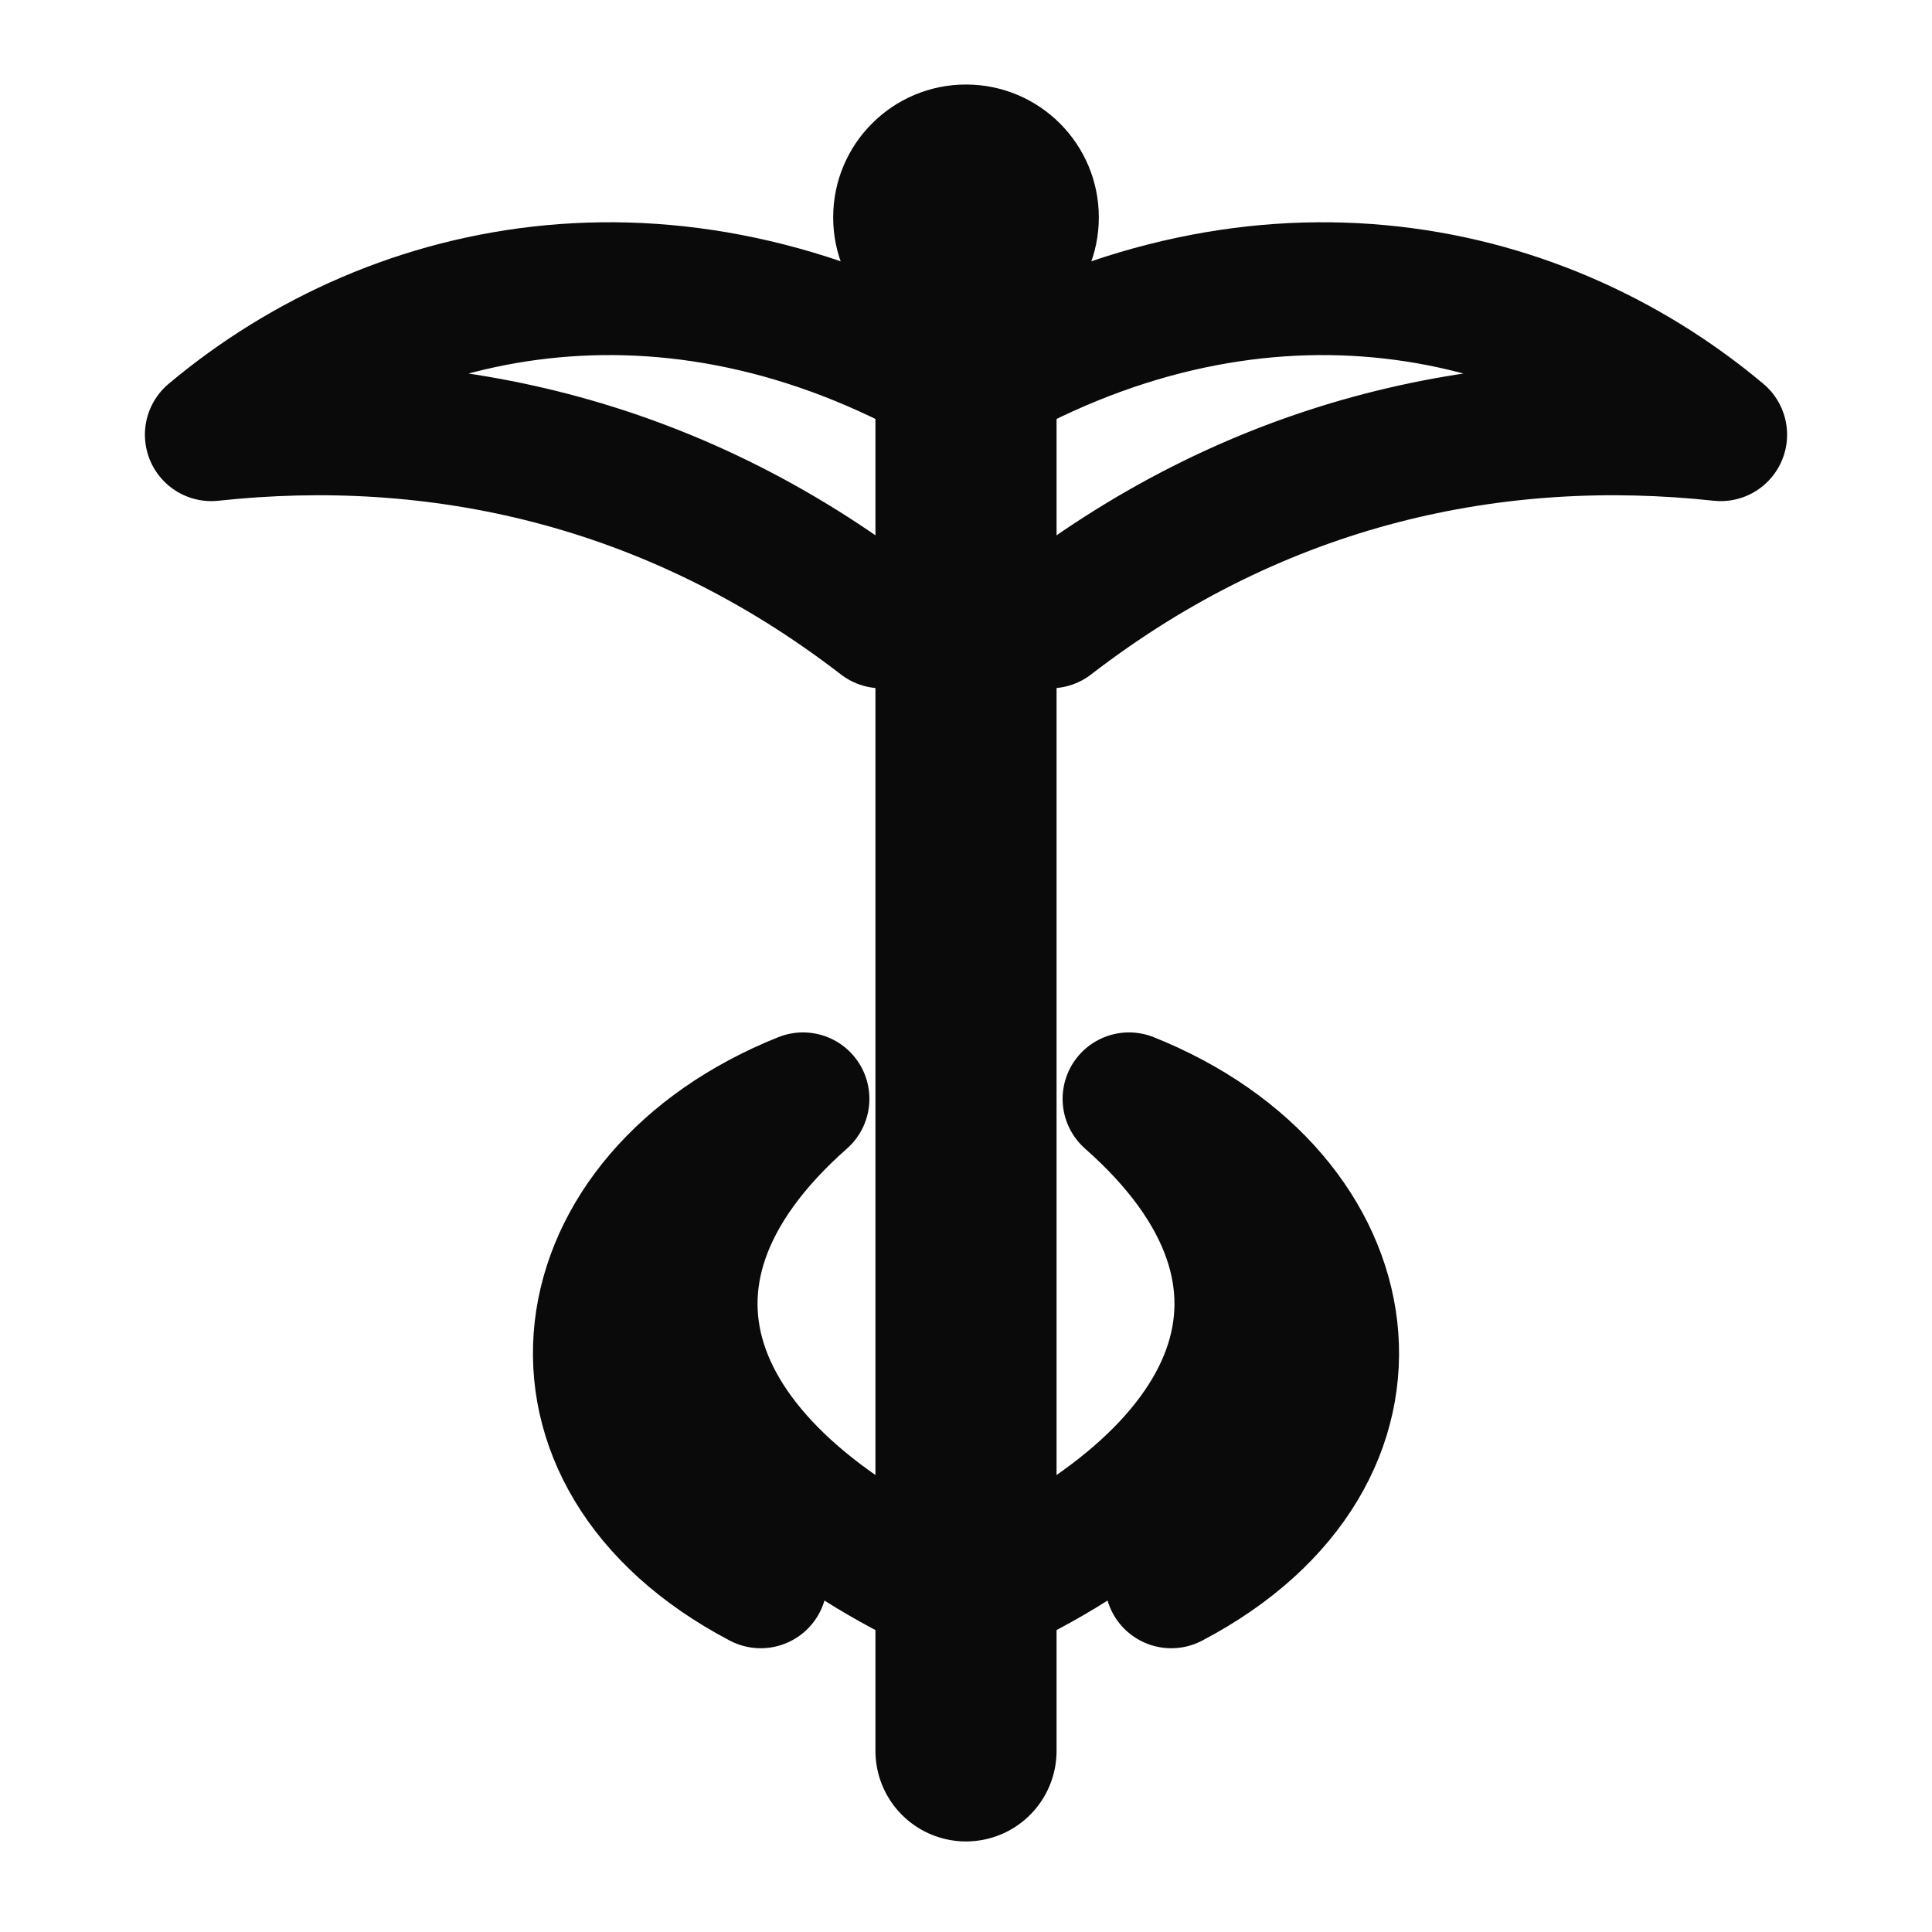
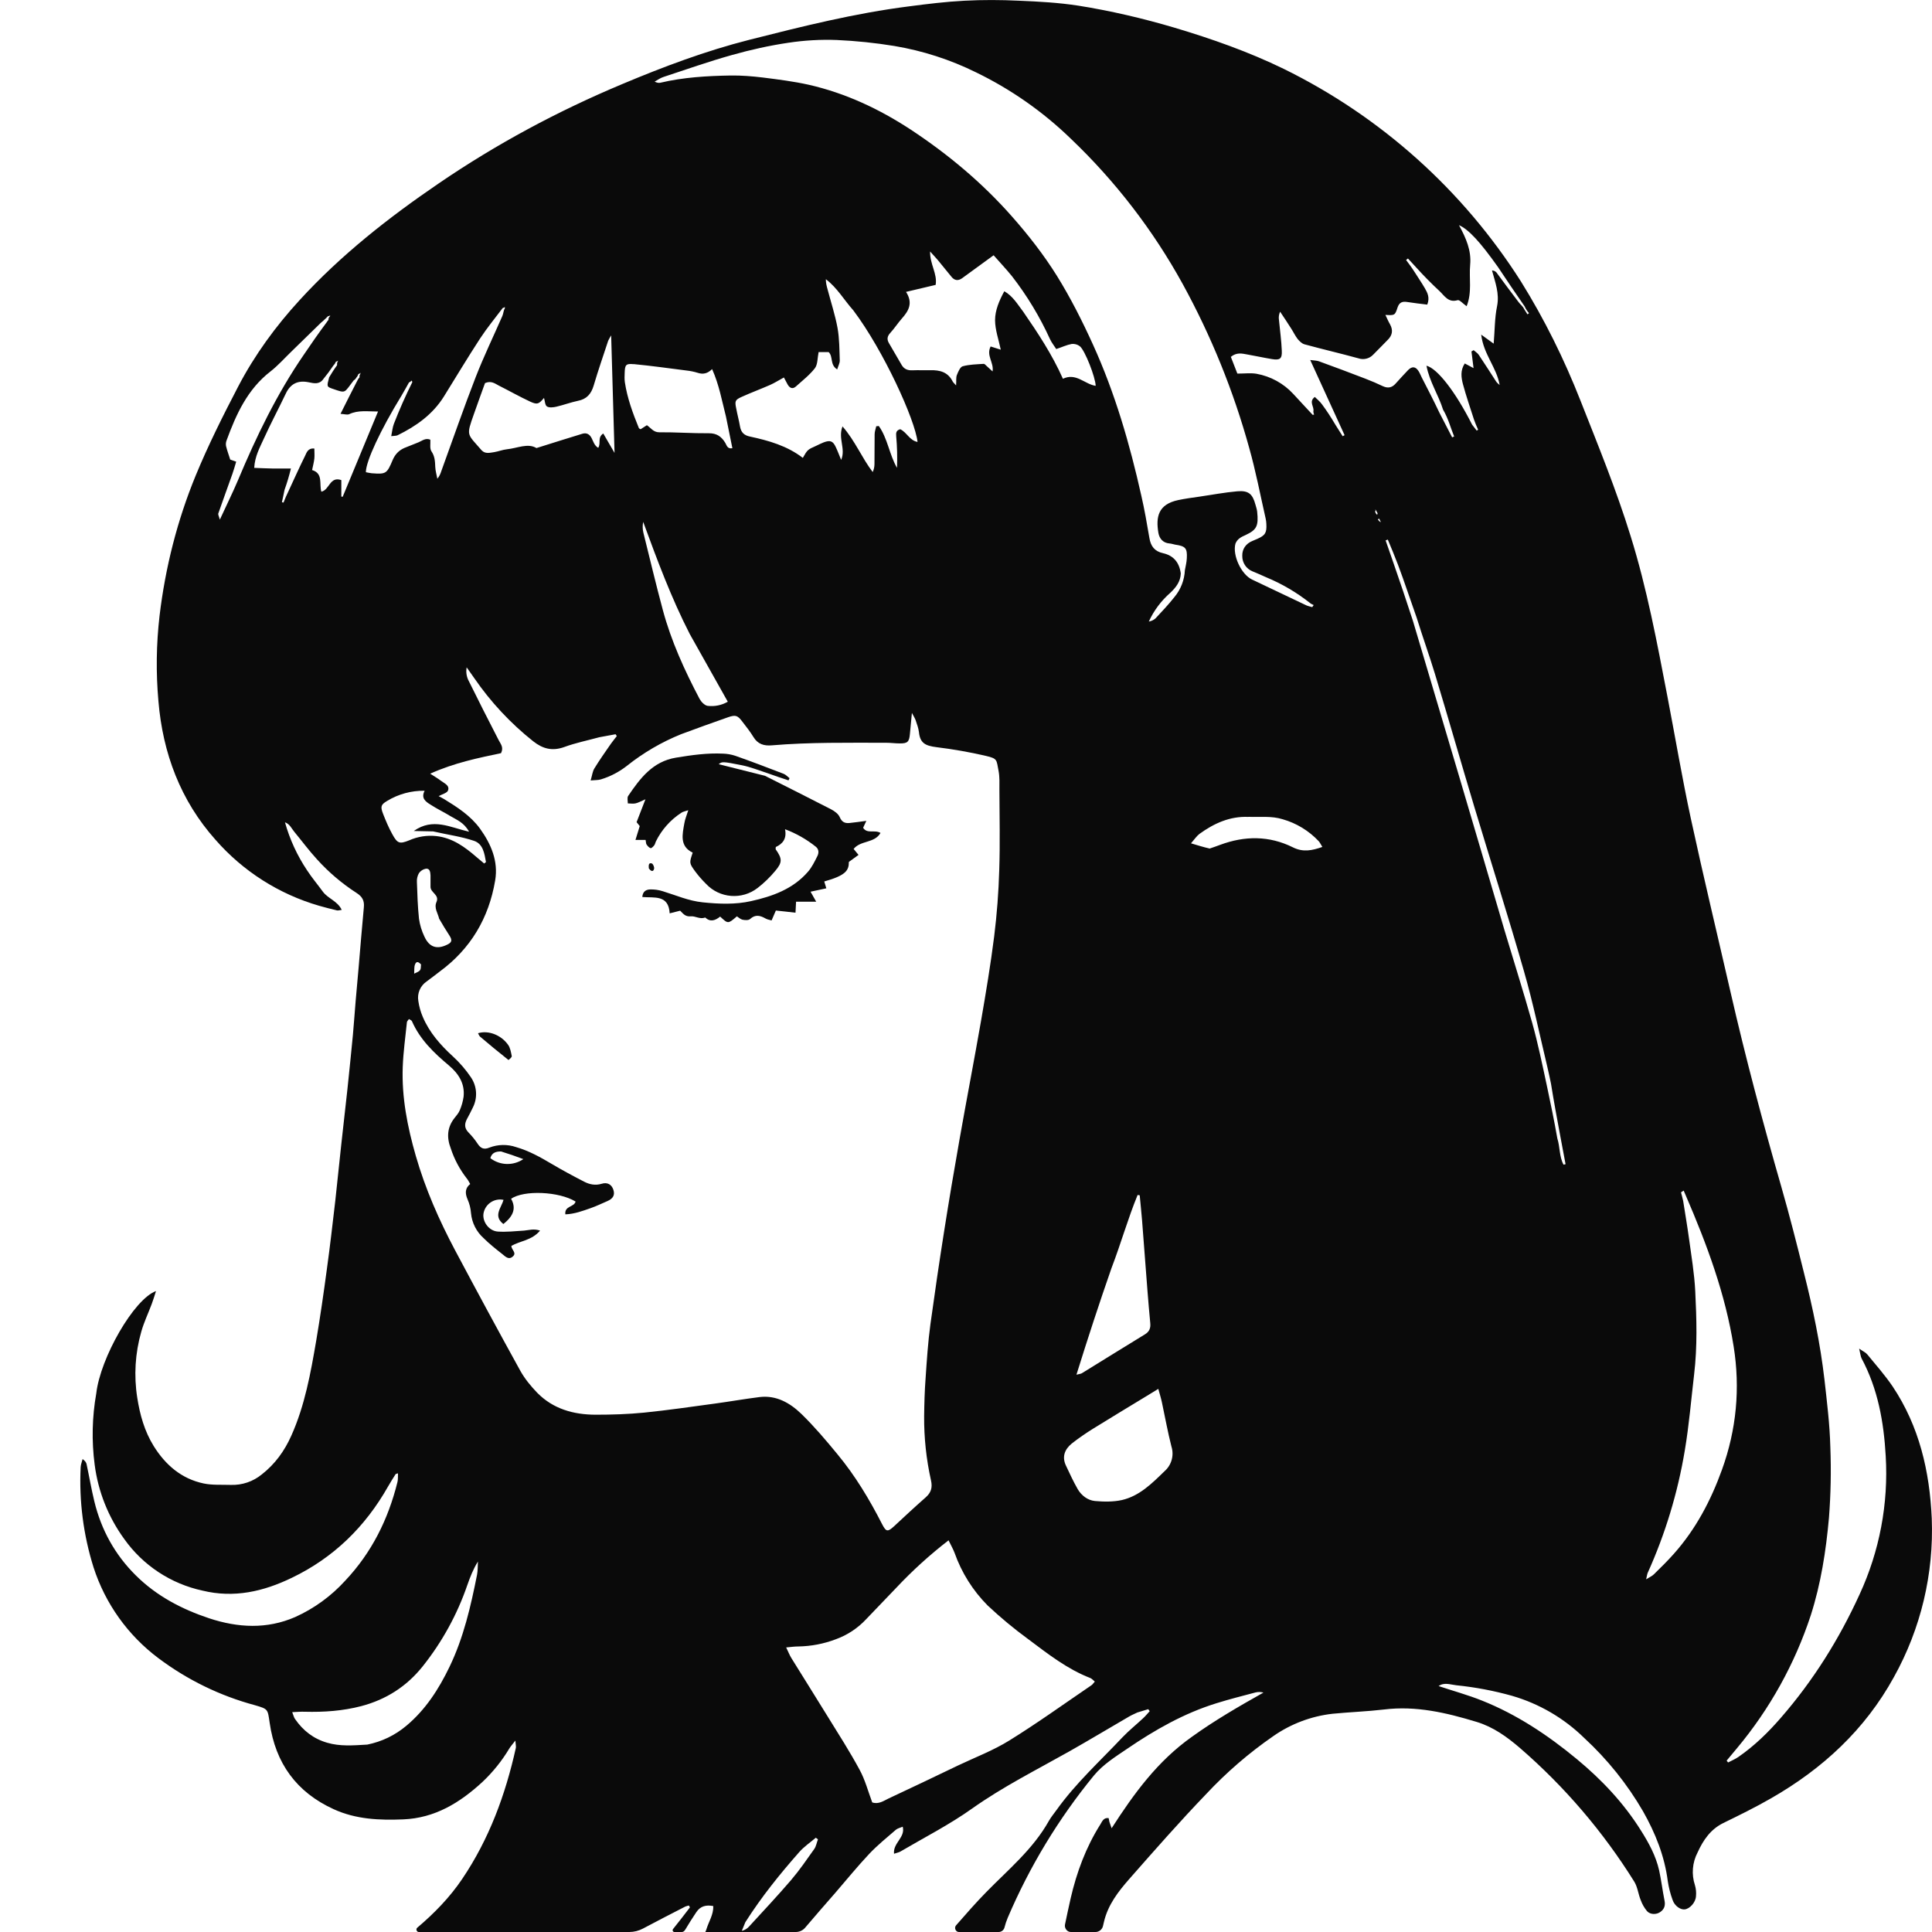
- <svg xmlns="http://www.w3.org/2000/svg" viewBox="0 0 16 16" fill="none">
-   <path d="M8 1.5v13" stroke="#0A0A0A" stroke-width="1.5" stroke-linecap="round" />
-   <path d="M8 3.25c-2.35-1.4-4.7-.95-6.25.35 1.85-.2 3.8.2 5.55 1.55" stroke="#0A0A0A" stroke-width="1.1" stroke-linecap="round" stroke-linejoin="round" />
-   <path d="M8 3.25c2.35-1.4 4.7-.95 6.25.35-1.85-.2-3.8.2-5.55 1.55" stroke="#0A0A0A" stroke-width="1.1" stroke-linecap="round" stroke-linejoin="round" />
-   <path d="M8 13.25c-2.3-1-3.05-2.65-1.35-4.15-2 .8-2.35 2.95-.35 4" stroke="#0A0A0A" stroke-width="1.1" stroke-linecap="round" stroke-linejoin="round" />
-   <path d="M8 13.25c2.3-1 3.05-2.65 1.35-4.15 2 .8 2.35 2.95.35 4" stroke="#0A0A0A" stroke-width="1.1" stroke-linecap="round" stroke-linejoin="round" />
-   <circle cx="8" cy="1.8" r="1.1" fill="#0A0A0A" />
+ <svg xmlns="http://www.w3.org/2000/svg" viewBox="0 0 24 24" fill-rule="evenodd" fill="#0A0A0A">
+   <path d="M5.938 12.835c.127-.039.285.02.373.143.028.038.036.092.046.14.003.014-.02.033-.04.05-.124-.098-.24-.194-.354-.291-.011-.01-.016-.027-.025-.042zM8.396 9.412c.195-.032.39-.06.588-.05a.54.54 0 01.148.026c.202.071.402.147.601.224.028.01.05.036.075.055l-.013.027a9.203 9.203 0 01-.26-.089c-.115-.038-.213-.077-.315-.098-.25-.05-.25-.046-.292-.014l.574.144c.275.139.55.276.823.417.042.022.09.057.107.098.026.06.063.076.117.072.066-.006.132-.017.213-.027l-.04.086c.051.08.142.02.216.064-.074.13-.247.09-.334.199l.061.074-.12.087c0 .106-.038.168-.306.243l.026.085-.196.042.07.124h-.25l-.007.137c-.081-.01-.161-.018-.244-.027l-.053.123c-.027-.008-.052-.011-.073-.023-.067-.038-.128-.056-.195.006-.019.017-.063.014-.093.008-.026-.006-.05-.029-.07-.042-.11.095-.11.095-.208.003-.057.046-.12.074-.186.011-.063.027-.123-.02-.178-.014-.07.007-.097-.035-.133-.07l-.13.033c-.013-.236-.194-.19-.34-.203.005-.072.05-.092.095-.094a.474.474 0 01.159.022c.164.05.32.12.496.138.203.021.405.029.601-.015.265-.059.52-.149.707-.365.049-.056.083-.127.117-.195.019-.038.02-.084-.02-.116a1.397 1.397 0 00-.382-.217c.024.12-.031.182-.115.221 0 .014-.004.025 0 .03.08.115.084.16-.007.267a1.39 1.39 0 01-.218.211.477.477 0 01-.641-.05 1.36 1.36 0 01-.133-.152c-.078-.107-.076-.108-.033-.236-.165-.08-.128-.226-.104-.364.008-.05.028-.096.049-.163-.04.014-.067.017-.087.032a.897.897 0 00-.316.357c-.007.016-.01.034-.02.047-.012.015-.034.038-.045.035-.02-.006-.037-.027-.05-.045-.008-.012-.007-.032-.012-.057h-.126l.053-.172a14.82 14.82 0 00-.039-.049l.11-.284c-.06.026-.091.044-.124.051-.03.007-.064 0-.095 0 0-.031-.01-.07.004-.092.149-.22.305-.428.593-.476z" />
+   <path d="M8.06 10.788c-.003-.038-.004-.075.037-.062.016.006.034.048.028.067-.01.04-.038.032-.064-.005z" />
+   <path clip-rule="evenodd" d="M11.981.009c.226-.012.453-.011.679 0 .247.01.495.024.74.062.401.064.798.157 1.19.273.463.138.92.299 1.356.511a7.31 7.31 0 012.948 2.642c.292.469.536.963.739 1.479.219.556.446 1.11.623 1.683.204.654.329 1.326.458 1.997.097.504.182 1.01.29 1.511.156.722.329 1.44.494 2.16.186.812.4 1.615.63 2.415.102.355.193.713.282 1.072.11.436.202.876.254 1.323.031.278.066.557.073.837a7.56 7.56 0 01-.017.88c-.037.413-.1.818-.226 1.212a5.017 5.017 0 01-.915 1.649l-.13.156.018.023c.043-.023.088-.041.127-.068.2-.138.373-.307.531-.49.4-.46.721-.973.975-1.529a3.59 3.59 0 00.325-1.72c-.024-.424-.097-.834-.3-1.213-.013-.027-.015-.06-.03-.121.05.035.082.048.101.072.107.13.22.258.315.398.33.494.46 1.052.486 1.64a3.75 3.75 0 01-.47 1.97c-.36.655-.887 1.14-1.526 1.506-.193.111-.394.21-.595.308-.157.078-.248.211-.318.365a.522.522 0 00-.033.406.359.359 0 01.013.139c-.005.077-.077.155-.14.162-.054.006-.125-.043-.15-.116a1.206 1.206 0 01-.06-.233c-.04-.314-.155-.6-.308-.87a3.906 3.906 0 00-.73-.91 2.129 2.129 0 00-.897-.524 4.093 4.093 0 00-.692-.131c-.075-.008-.15-.04-.22.01.18.06.363.11.538.18.434.173.82.43 1.18.728.308.255.58.543.794.884.098.155.186.315.227.496.027.123.042.25.067.375.013.062-.002.109-.053.144-.047.033-.122.034-.163-.01a.455.455 0 01-.08-.14c-.03-.073-.038-.159-.078-.225a7.314 7.314 0 00-1.423-1.664c-.16-.137-.329-.26-.537-.323-.376-.114-.753-.203-1.15-.154-.213.025-.427.032-.64.053a1.6 1.6 0 00-.736.278 5.14 5.14 0 00-.834.72c-.329.342-.642.699-.955 1.055-.136.155-.264.319-.314.531a5.227 5.227 0 00-.012.051.096.096 0 01-.09.076h-.31c-.046 0-.082-.048-.072-.094.023-.108.045-.216.07-.324.075-.325.19-.635.368-.917.024-.039.04-.088.104-.08l.01.049.027.077c.28-.435.571-.834.996-1.135.283-.204.584-.378.89-.55a.196.196 0 00-.098-.002c-.162.043-.325.084-.485.134-.402.124-.764.33-1.11.566-.147.1-.298.193-.414.333a7.314 7.314 0 00-1.07 1.767.845.845 0 00-.04.12.075.075 0 01-.072.056h-.494c-.04 0-.062-.051-.036-.082.123-.14.246-.282.377-.415.275-.281.58-.532.777-.884.027-.048.063-.09.095-.135.238-.333.54-.607.818-.902.082-.086.175-.16.26-.24.029-.027.053-.057.079-.085l-.018-.025-.135.041c-.034.017-.07.031-.102.05-.248.144-.494.292-.743.433-.408.23-.825.439-1.209.711-.281.2-.591.358-.889.533-.02.012-.044.015-.08.028-.015-.135.143-.201.108-.336-.033.014-.064.02-.085.038-.111.096-.227.19-.328.296-.148.157-.284.325-.425.488-.125.143-.25.286-.373.431A.153.153 0 019.89 24H8.762a.316.316 0 00.016-.042c.028-.09.085-.172.083-.28-.091-.018-.162.001-.212.077a4.45 4.45 0 00-.136.215c-.01.016-.024.03-.042.03h-.093c-.019 0-.029-.022-.017-.037.071-.088.14-.178.209-.268.001-.002-.006-.012-.012-.024-.014.004-.03.006-.045.013-.176.09-.352.181-.527.274a.363.363 0 01-.168.042H5.202c-.026 0-.039-.036-.019-.053.21-.178.402-.374.558-.605.335-.496.538-1.047.667-1.629.004-.02-.003-.043-.006-.091-.037.048-.059.072-.076.1a1.943 1.943 0 01-.334.415c-.28.258-.59.448-.983.464-.297.012-.588 0-.865-.127-.46-.21-.722-.57-.794-1.072-.025-.17-.017-.171-.182-.219A3.513 3.513 0 011.97 20.6a2.286 2.286 0 01-.808-1.13 3.569 3.569 0 01-.16-1.245c.002-.034.016-.067.024-.1.032.023.046.043.05.066.033.153.059.308.096.46.086.355.257.664.516.92.258.256.571.419.91.532.358.118.717.138 1.07-.016a1.89 1.89 0 00.621-.452c.328-.348.533-.76.648-1.223.009-.034.005-.071.007-.11-.015.006-.026.006-.03.011-.031.05-.064.1-.093.152-.284.502-.679.887-1.196 1.135-.351.17-.718.255-1.11.159a1.607 1.607 0 01-.971-.64 2.006 2.006 0 01-.368-.924 2.903 2.903 0 01.02-.886c.05-.439.466-1.17.742-1.271-.02.063-.035.112-.053.16-.043.116-.097.227-.13.345a1.901 1.901 0 00-.05.82c.033.212.09.416.204.6.147.236.346.407.62.465.11.023.225.014.338.018a.576.576 0 00.386-.131c.164-.128.282-.292.366-.481.168-.375.24-.777.309-1.179.05-.296.093-.594.133-.893.039-.281.071-.563.104-.845.026-.232.048-.464.074-.696.024-.228.052-.455.076-.683.024-.227.047-.455.069-.683.013-.14.022-.28.034-.42l.037-.417c.022-.25.041-.5.065-.748.008-.082-.02-.132-.09-.177a2.46 2.46 0 01-.492-.418c-.1-.109-.188-.228-.282-.342-.035-.042-.056-.097-.116-.118a2.084 2.084 0 00.275.597c.06.092.131.176.196.265.063.086.182.115.234.226-.028.003-.046.01-.06.006a4.74 4.74 0 01-.22-.057 2.71 2.71 0 01-1.287-.819c-.435-.487-.656-1.076-.71-1.723a5.206 5.206 0 01.014-1.06c.072-.602.22-1.186.45-1.745.155-.376.338-.741.526-1.102.205-.393.466-.75.765-1.076.512-.559 1.104-1.024 1.726-1.448.717-.49 1.478-.898 2.277-1.233C8.244.828 8.767.632 9.31.494c.655-.166 1.31-.33 1.982-.415.229-.03.458-.058.688-.07zm-1.847 22.82c-.07.06-.147.111-.207.18-.238.27-.464.549-.668.869l-.044.108a.177.177 0 00.093-.057c.174-.19.351-.378.519-.574.104-.122.195-.255.288-.386.024-.034.03-.08.046-.12l-.027-.02zm1.65-3.695a5.51 5.51 0 00-.653.593l-.37.386a.963.963 0 01-.377.25 1.372 1.372 0 01-.467.09c-.044 0-.087.006-.151.012.028.058.043.097.064.131.15.242.301.482.45.724.136.22.276.438.399.666.068.125.105.267.156.404.077.027.14-.018.202-.048.29-.135.579-.274.867-.412.213-.101.437-.186.636-.31.347-.215.68-.455 1.018-.685.015-.01.026-.028.042-.046-.023-.019-.038-.037-.056-.044-.287-.111-.527-.3-.77-.482a5.319 5.319 0 01-.506-.42 1.757 1.757 0 01-.41-.653c-.019-.049-.045-.095-.075-.156zm-5.847.264c-.06.096-.097.194-.132.293a3.38 3.38 0 01-.555 1.01c-.2.25-.455.412-.762.493-.23.06-.464.076-.7.07-.048-.002-.097.002-.158.005.016.04.021.066.035.085.1.145.23.246.4.295.157.046.316.034.498.023.181-.037.343-.115.485-.234.238-.199.402-.454.536-.732.175-.363.264-.751.342-1.144.01-.053.008-.11.011-.164zm14.945-4.586c.008.029.016.057.027.107.024.155.051.31.072.464.03.219.067.437.078.657.017.344.027.689-.014 1.033-.037.315-.063.633-.116.946a6.153 6.153 0 01-.46 1.518c-.008.018-.01.039-.02.082.047-.03.077-.042.098-.064.085-.083.17-.167.248-.255.271-.305.458-.66.596-1.043.18-.498.228-1.011.145-1.531-.103-.65-.33-1.263-.597-1.881a9.055 9.055 0 00-.024-.055l-.033.022zM5.797 8.29a.26.26 0 00.018.153c.124.251.25.501.379.75.025.049.066.09.03.163-.284.06-.578.119-.88.255.059.038.097.06.132.087.042.032.112.058.09.12-.01.033-.075.048-.117.072.017.01.043.021.067.036.166.102.33.207.447.368.138.192.229.404.188.644-.079.469-.306.85-.69 1.132-.054.04-.106.083-.161.122a.243.243 0 00-.103.245.77.77 0 00.055.195c.083.196.22.35.375.492.083.076.159.164.222.257a.37.37 0 01.025.377c-.023.05-.05.099-.076.148-.03.06-.028.111.022.162.041.042.08.089.112.138.038.058.078.079.147.05a.486.486 0 01.333-.006c.16.046.302.126.444.21.13.077.264.149.4.219.067.035.14.05.219.026.071-.022.124.01.145.076.02.064-.003.108-.074.139-.07.03-.137.063-.209.088-.1.035-.201.073-.314.077-.013-.107.11-.088.127-.159-.206-.126-.643-.145-.801-.034.063.112.035.21-.096.313-.13-.1-.025-.202.002-.3a.209.209 0 00-.249.17c-.015.101.067.216.178.224.108.007.218-.005.326-.012.06-.005.12-.027.199 0-.103.123-.248.127-.357.19.002.05.07.086.019.131-.053.048-.095-.001-.132-.03-.08-.063-.16-.126-.231-.197a.474.474 0 01-.157-.311.52.52 0 00-.043-.172c-.032-.074-.032-.137.033-.19-.018-.03-.028-.053-.045-.072a1.222 1.222 0 01-.196-.369c-.053-.137-.046-.264.048-.381.024-.03.05-.06.064-.095a.664.664 0 00.047-.168c.017-.165-.064-.287-.182-.387-.186-.156-.36-.322-.46-.551-.005-.011-.024-.017-.037-.026-.011.017-.024.027-.025.038-.019.185-.045.37-.052.557-.014.377.058.743.162 1.104.118.41.289.798.488 1.173.267.502.537 1.002.812 1.5.055.098.13.189.208.27.198.202.452.272.724.273.202 0 .404-.006.605-.026.295-.03.59-.073.884-.113.183-.025.365-.057.548-.08.21-.026.38.073.522.21.16.156.305.327.447.5.22.265.397.56.554.867.05.098.07.1.147.03.13-.121.26-.242.394-.36.067-.059.088-.12.067-.213a3.535 3.535 0 01-.085-.796c.002-.157.006-.314.018-.471.015-.224.03-.45.06-.672a59.114 59.114 0 01.362-2.298c.087-.493.182-.984.268-1.477.06-.347.118-.694.162-1.043.034-.273.055-.55.063-.825.011-.332.003-.665.002-.998 0-.077.004-.155-.01-.23-.028-.142-.01-.155-.162-.19a5.826 5.826 0 00-.607-.107c-.146-.018-.207-.053-.221-.19-.006-.049-.025-.098-.041-.146-.009-.025-.024-.048-.046-.09l-.025.264c-.009.096-.029.116-.127.115-.055 0-.11-.008-.164-.008-.476 0-.952-.008-1.426.032-.095.008-.173-.015-.226-.103-.04-.066-.088-.126-.134-.186-.063-.084-.086-.093-.182-.06-.195.068-.388.138-.582.21a2.71 2.71 0 00-.675.394.986.986 0 01-.323.168c-.033.01-.07.008-.127.013.02-.066.024-.114.047-.15.064-.105.135-.205.205-.306.023-.033.049-.063.073-.095l-.015-.023-.201.037c-.146.04-.296.07-.437.122-.148.053-.266.023-.386-.072a3.623 3.623 0 01-.733-.786l-.093-.132zm8.592 8.963l-.147.09c-.22.134-.44.266-.659.402-.093.058-.184.12-.27.188-.085.07-.124.161-.072.272.047.1.093.2.147.294.047.08.124.138.213.147.11.01.228.012.336-.012.217-.05.372-.205.528-.357a.291.291 0 00.087-.308c-.046-.18-.079-.365-.118-.547-.011-.052-.027-.103-.045-.169zm-.257-2.409c-.12.291-.205.597-.325.91-.151.433-.294.87-.435 1.323.036-.01.054-.01.067-.018.261-.16.522-.324.785-.484.054-.033.071-.078.065-.138-.012-.13-.024-.262-.034-.393l-.068-.886c-.008-.103-.02-.206-.029-.31-.009 0-.017-.002-.026-.004zm3.081-8.13l.099.285c.08.231.159.463.24.714l.58 1.952c.187.63.372 1.262.558 1.893.114.382.235.762.343 1.146.072.257.126.519.186.799.044.206.087.413.127.64.034.106.023.226.077.325l.025-.006-.068-.362c-.038-.206-.077-.412-.113-.638-.015-.07-.029-.141-.046-.211-.095-.396-.177-.796-.29-1.187-.196-.685-.413-1.364-.618-2.046-.165-.549-.322-1.1-.488-1.648-.069-.227-.15-.45-.226-.695l-.117-.336c-.037-.107-.075-.216-.115-.322-.04-.106-.084-.21-.127-.314a7.558 7.558 0 01-.027.01zM6.225 14.304c-.063-.001-.115.014-.134.083a.35.35 0 00.41.012 4.533 4.533 0 00-.276-.095zM5.23 11.98c-.026-.027-.057-.048-.075.002-.012.032-.007.07-.01.113.082-.037.082-.037.085-.115zm.062-1.189a.135.135 0 00-.088.056.197.197 0 00-.025.11c.005.152.01.306.026.457a.751.751 0 00.066.218c.061.136.157.167.288.101.055-.027.06-.054.025-.11a4.52 4.52 0 01-.129-.211c-.015-.068-.066-.131-.033-.207.04-.09-.076-.116-.074-.19V10.874c-.003-.038-.006-.087-.056-.083zm-.017-.968a.867.867 0 00-.467.127c-.076.045-.084.07-.05.158.034.087.07.173.115.254.064.117.09.125.21.077a.657.657 0 01.336-.053c.202.022.357.136.504.264l.092.077c.007-.006.014-.013.022-.018-.019-.105-.035-.226-.149-.264-.157-.053-.324-.075-.508-.117l-.24-.005c.24-.169.452-.044.687.009-.063-.115-.153-.147-.23-.193-.082-.05-.17-.092-.25-.144-.06-.037-.12-.08-.072-.172zm10.233.325c-.23-.01-.427.08-.608.211-.034.026-.06.065-.105.117.087.026.15.046.232.065.044-.015.088-.03.13-.046.306-.114.61-.115.904.031.126.063.237.04.366-.005-.02-.031-.03-.054-.045-.071a.986.986 0 00-.448-.273c-.14-.044-.284-.024-.426-.03zM7.99 6.483a.308.308 0 00.002.133c.08.321.156.643.242.962.104.387.27.75.456 1.103.02.037.061.08.098.087a.404.404 0 00.253-.051l-.472-.84c-.23-.448-.405-.92-.579-1.394zM10.397.497c-.2-.008-.405.004-.603.034-.236.035-.47.087-.7.152-.287.08-.569.18-.852.273-.04.013-.074.038-.11.058.028.014.05.018.07.014.287-.068.58-.085.873-.09.134-.002.269.009.402.025.19.024.382.048.57.09.456.104.874.3 1.265.556.464.306.888.66 1.257 1.078.205.232.395.475.56.739.17.274.315.561.449.856.273.601.456 1.232.6 1.876.04.173.07.348.1.524.017.104.065.167.17.19.122.028.2.105.22.251-.003.102-.06.174-.129.24a1.065 1.065 0 00-.268.358.164.164 0 00.083-.039c.08-.086.162-.172.235-.265a.56.56 0 00.13-.333c.009-.05.022-.1.024-.15.007-.124-.017-.15-.143-.168-.025-.004-.049-.014-.073-.015-.082-.007-.125-.063-.137-.131-.033-.198-.004-.355.247-.408.086-.018.174-.03.26-.042.158-.023.315-.053.473-.067.14-.012.19.033.226.167.008.029.018.057.021.087.019.179-.008.225-.141.288-.027.013-.055.024-.078.042a.148.148 0 00-.051.067c-.039.144.073.382.206.445l.673.32c.023.011.05.015.075.023l.018-.026c-.015-.008-.032-.013-.044-.024a2.27 2.27 0 00-.544-.32 4.898 4.898 0 00-.173-.075.203.203 0 01-.126-.191c-.003-.085.045-.154.128-.187l.059-.025c.099-.044.118-.076.112-.187a.384.384 0 00-.008-.063c-.067-.294-.123-.59-.205-.88a9.478 9.478 0 00-.826-2.036 7.465 7.465 0 00-1.39-1.805 4.536 4.536 0 00-1.177-.824 3.656 3.656 0 00-1.016-.328 6.155 6.155 0 00-.712-.074zm6.719 5.955c.01.014.018.028.038.034l-.022-.044-.016.01zM4.103 3.917a.062.062 0 01-.03.012.455.455 0 01-.04.039c-.01.01-.02.02-.045.04l-.363.354c-.088.085-.17.178-.266.253-.284.22-.425.53-.544.855a.132.132 0 00-.007.071c.013.055.033.108.052.168l.074.026c-.017.056-.03.105-.047.152-.058.164-.118.327-.175.491-.005.015.008.036.019.077.08-.175.158-.33.225-.489.228-.544.484-1.074.819-1.561.09-.133.182-.266.283-.401.004-.006.007-.013.022-.03.001-.016.003-.032.015-.04l.008-.017zm12.976 2.408a.023.023 0 01.009.019.073.073 0 00-.006.01.188.188 0 00.007.02l.018.022c.002-.007.007-.016.005-.021-.003-.01-.012-.018-.02-.038a1.331 1.331 0 01-.013-.012zM4.199 4.48c-.003.004-.008.008-.027.014-.005.013-.011.025-.031.047a2.085 2.085 0 01-.124.167c-.048.07-.116.055-.181.041-.134-.028-.228.016-.287.143-.089.187-.187.37-.273.56-.049.108-.11.216-.118.36.081.003.154.007.228.008h.228a2.563 2.563 0 01-.079.264c-.01.052-.022.103-.033.155l.02.004c.018-.046.037-.092.067-.153.066-.142.13-.285.2-.426.02-.04.034-.1.116-.092 0 .043.004.084 0 .124-.005.045-.017.09-.028.143.141.043.086.174.115.269.102-.022.104-.195.248-.144v.205l.017.002.439-1.059c-.13 0-.246-.02-.358.033-.024.011-.058-.001-.108-.004.075-.15.139-.278.211-.417a.128.128 0 01.025-.036c0-.015-.001-.03.008-.038l.006-.02c-.005.006-.01.011-.028.017-.004.012-.009.024-.026.045a.085.085 0 01-.032.033c-.123.157-.09.164-.258.106-.079-.027-.078-.028-.047-.144.028-.046.056-.093.098-.15 0-.016-.001-.032.007-.042L4.2 4.48zm2.073-.67c-.003.006-.007.011-.027.016-.094.125-.194.246-.28.377-.155.238-.301.481-.451.723-.14.224-.345.368-.575.481-.017.008-.04.006-.079.011.012-.059.016-.109.033-.153a6.076 6.076 0 01.229-.518l-.007-.02a.138.138 0 01-.035.025c-.028.05-.055.1-.093.164-.26.424-.443.817-.442.95.024.004.048.011.073.013.177.013.188.007.26-.165.03-.07.077-.12.147-.15l.175-.07c.044-.018.085-.057.146-.032.003.05-.01.11.014.145.042.062.044.125.047.193.002.049.017.098.026.147.029-.034.039-.065.05-.097.142-.39.277-.782.428-1.17.1-.256.22-.504.33-.756.013-.03.013-.067.03-.092V3.81zm3.987-.34c0 .045.01.084.021.123.042.16.094.318.124.48.024.133.023.27.028.406 0 .033-.019.067-.032.11-.094-.058-.047-.158-.106-.215h-.125c-.015.072-.01.152-.046.2-.066.085-.155.154-.236.227-.043.038-.078.018-.103-.025l-.046-.087c-.065.035-.117.069-.172.093-.116.051-.235.095-.35.147-.085.038-.09.053-.07.147.014.075.034.148.047.223.013.072.05.109.123.124.233.05.462.115.657.265.058-.102.058-.102.168-.151.03-.014.06-.03.092-.042.08-.03.115-.017.15.06.023.048.041.098.066.158.06-.14-.042-.267.017-.416.157.18.24.39.375.567a.235.235 0 00.022-.098c.002-.124 0-.247.002-.371 0-.034.013-.067.02-.1l.032-.003c.11.155.13.354.226.52a3.036 3.036 0 00-.01-.392c-.004-.045 0-.074.05-.088.08.036.116.14.215.158-.03-.275-.423-1.137-.798-1.635-.114-.127-.2-.28-.34-.386zm-2.667.696c-.019.034-.03.05-.037.067-.061.185-.125.37-.18.556-.031.105-.087.169-.195.19-.09.019-.178.052-.268.073-.038.009-.089.015-.118-.003-.024-.016-.025-.069-.036-.106-.064.076-.082.087-.17.047-.133-.062-.262-.135-.393-.201-.048-.025-.093-.063-.17-.03-.043.12-.091.25-.137.382-.099.28-.087.242.095.453.046.048.102.03.154.023.054-.009.106-.03.16-.036.13-.013.26-.08.367-.015.204-.064.387-.122.571-.178.05-.015.089.005.114.054.022.042.034.093.082.121.038-.056-.013-.128.063-.178l.14.241-.042-1.46zm.278.358c-.096-.01-.107.01-.11.108-.002.038-.003.078.002.115.03.2.099.386.174.57.002.006.012.01.022.015l.078-.05c.052.036.081.088.153.088.205-.002.41.014.616.012.099-.001.158.042.205.12.018.03.024.077.088.066l-.08-.394c-.05-.195-.085-.395-.172-.589-.057.057-.114.068-.18.046a.72.72 0 00-.135-.028c-.22-.028-.44-.059-.66-.08zm10.254-1.727c.089.163.155.316.139.491-.016.168.026.342-.044.516-.047-.033-.088-.082-.112-.075-.117.035-.164-.057-.227-.115a4.772 4.772 0 01-.286-.29l-.104-.113a4.856 4.856 0 01-.023.019c.035.046.07.093.11.156.04.064.084.127.122.193.034.058.065.118.031.205-.082-.01-.164-.019-.246-.032-.06-.01-.101 0-.124.07-.031.098-.037.096-.15.09.02.042.036.08.057.116.041.074.03.138-.03.196-.06.06-.118.122-.178.181a.175.175 0 01-.185.046c-.222-.061-.447-.113-.67-.174-.032-.009-.063-.04-.086-.068-.03-.04-.052-.087-.08-.13-.044-.07-.09-.138-.136-.207a.18.18 0 00-.014.105c.012.127.03.253.035.38.005.1-.024.12-.121.104-.104-.017-.206-.04-.31-.058-.064-.012-.131-.028-.202.03l.081.208c.09 0 .166-.01.237.002a.819.819 0 01.458.251c.078.083.154.168.241.26l.018-.005c-.004-.006-.008-.013-.01-.04.014-.056-.062-.118.018-.178.031.03.064.057.088.09.058.078.111.159.169.257l.089.141.024-.013a2093.819 2093.819 0 01-.427-.934c.055.007.083.007.108.016.193.07.385.142.577.216.074.028.147.06.219.094.062.028.112.018.157-.033.05-.056.102-.112.154-.167.05-.051.095-.046.132.014.016.025.026.053.04.08.071.138.143.277.217.433l.159.308.025-.011c-.044-.106-.07-.218-.138-.334-.057-.182-.168-.346-.206-.545.136.034.362.326.567.732l.057.074.018-.011a1.563 1.563 0 01-.052-.127c-.046-.145-.097-.29-.136-.436-.022-.083-.036-.173.022-.26l.109.058-.026-.207.027-.016c.022.02.05.036.065.06.073.108.143.22.215.33.01.016.029.029.043.043-.036-.217-.2-.38-.229-.626l.155.112c.014-.166.012-.319.042-.465.032-.158-.023-.297-.063-.445.024.004.036.006.055.025.092.124.183.249.277.371.02.027.05.047.069.087l.04.063.019-.015a.293.293 0 01-.053-.082 27.922 27.922 0 01-.332-.49c-.221-.311-.363-.467-.485-.521zm-6.57.327c-.003.161.092.275.069.415l-.368.087c.09.139.032.237-.052.331-.05.057-.092.122-.143.178-.037.04-.046.078-.018.126l.16.275c.029.048.072.066.128.064.076-.003.152 0 .228-.001.116-.003.216.022.275.137.006.014.02.024.044.052.004-.059-.003-.098.01-.13.016-.04.04-.099.072-.108.084-.023.173-.024.26-.03.013-.001.027.018.04.029l.071.065c.019-.11-.082-.198-.024-.31l.126.04c-.026-.123-.07-.245-.071-.366 0-.123.051-.243.115-.36.107.062.16.156.234.253.183.265.36.533.494.834.165-.078.27.068.407.088-.003-.106-.133-.441-.197-.492a.142.142 0 00-.102-.028c-.06.011-.119.039-.191.063-.025-.039-.056-.078-.077-.122a3.936 3.936 0 00-.473-.783c-.076-.094-.16-.182-.228-.26l-.391.285c-.049.035-.094.03-.132-.017l-.169-.207c-.025-.03-.053-.059-.097-.108z" />
</svg>
